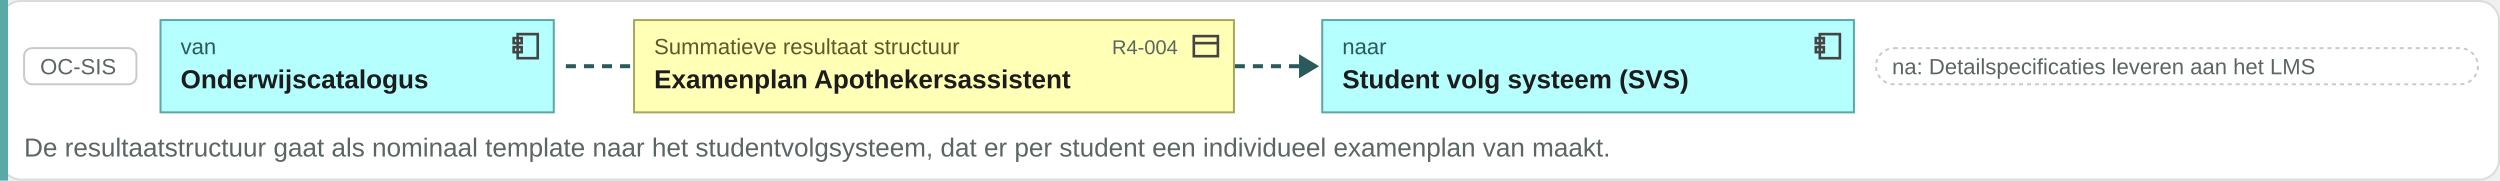
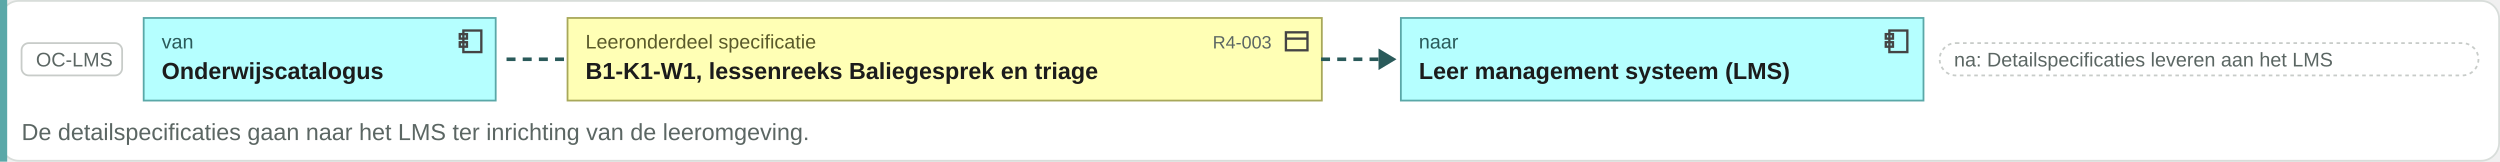
- <svg xmlns="http://www.w3.org/2000/svg" viewBox="0 0 1246 90" width="1246" height="90">
-   <rect x="0.5" y="0.5" width="1245" height="89" rx="10" fill="#ffffff" stroke="#d8ddda" />
+ <svg xmlns="http://www.w3.org/2000/svg" viewBox="0 0 1392 90" width="1392" height="90">
+   <rect x="0.5" y="0.5" width="1391" height="89" rx="10" fill="#ffffff" stroke="#d8ddda" />
  <rect x="0" y="0" width="4" height="90" fill="#5aa8a8" />
  <rect x="12" y="24" width="56" height="18" rx="4" fill="#ffffff" stroke="#c8ccc9" />
-   <text x="20" y="37" font-family="Arial, Helvetica, sans-serif" font-size="11" fill="#5b6663" text-anchor="start">OC-SIS</text>
+   <text x="20" y="37" font-family="Arial, Helvetica, sans-serif" font-size="11" fill="#5b6663" text-anchor="start">OC-LMS</text>
  <rect x="80" y="10" width="196" height="46" rx="0" fill="#b5ffff" stroke="#5aa8a8" />
  <g transform="translate(254,15)" fill="none" stroke="#444" stroke-width="1.3">
    <rect x="4" y="2" width="10" height="12" />
    <rect x="2" y="4" width="4" height="2.5" />
    <rect x="2" y="8.5" width="4" height="2.5" />
  </g>
  <text x="90" y="27" font-family="Arial, Helvetica, sans-serif" font-size="11" fill="#2a5a5a" text-anchor="start">van</text>
  <text x="90" y="44" font-family="Arial, Helvetica, sans-serif" font-size="13" font-weight="bold" fill="#1c1c1c" text-anchor="start">Onderwijscatalogus</text>
  <path d="M282.04 33h34" stroke="#2a5a5a" stroke-width="2" stroke-dasharray="5 4" />
-   <rect x="316" y="10" width="299" height="46" rx="0" fill="#ffffb5" stroke="#a8a85a" />
-   <g transform="translate(593,15)" fill="none" stroke="#444" stroke-width="1.3">
+   <rect x="316" y="10" width="420" height="46" rx="0" fill="#ffffb5" stroke="#a8a85a" />
+   <g transform="translate(714,15)" fill="none" stroke="#444" stroke-width="1.3">
    <rect x="2" y="3" width="12" height="10" />
    <path d="M2 6.5h12" />
  </g>
-   <text x="326" y="27" font-family="Arial, Helvetica, sans-serif" font-size="11" fill="#5a5a2a" text-anchor="start">Summatieve resultaat structuur</text>
-   <text x="587" y="27" font-family="Arial, Helvetica, sans-serif" font-size="10" fill="#5b6663" text-anchor="end">R4-004</text>
-   <text x="326" y="44" font-family="Arial, Helvetica, sans-serif" font-size="13" font-weight="bold" fill="#1c1c1c" text-anchor="start">Examenplan Apothekersassistent</text>
-   <path d="M615.44 33h34" stroke="#2a5a5a" stroke-width="2" stroke-dasharray="5 4" />
-   <path d="M647.44 27l10 6-10 6z" fill="#2a5a5a" />
-   <rect x="659" y="10" width="265" height="46" rx="0" fill="#b5ffff" stroke="#5aa8a8" />
-   <g transform="translate(903,15)" fill="none" stroke="#444" stroke-width="1.3">
+   <text x="326" y="27" font-family="Arial, Helvetica, sans-serif" font-size="11" fill="#5a5a2a" text-anchor="start">Leeronderdeel specificatie</text>
+   <text x="708" y="27" font-family="Arial, Helvetica, sans-serif" font-size="10" fill="#5b6663" text-anchor="end">R4-003</text>
+   <text x="326" y="44" font-family="Arial, Helvetica, sans-serif" font-size="13" font-weight="bold" fill="#1c1c1c" text-anchor="start">B1-K1-W1, lessenreeks Baliegesprek en triage</text>
+   <path d="M735.56 33h34" stroke="#2a5a5a" stroke-width="2" stroke-dasharray="5 4" />
+   <path d="M767.56 27l10 6-10 6z" fill="#2a5a5a" />
+   <rect x="780" y="10" width="291" height="46" rx="0" fill="#b5ffff" stroke="#5aa8a8" />
+   <g transform="translate(1048,15)" fill="none" stroke="#444" stroke-width="1.3">
    <rect x="4" y="2" width="10" height="12" />
    <rect x="2" y="4" width="4" height="2.5" />
    <rect x="2" y="8.5" width="4" height="2.5" />
  </g>
-   <text x="669" y="27" font-family="Arial, Helvetica, sans-serif" font-size="11" fill="#2a5a5a" text-anchor="start">naar</text>
-   <text x="669" y="44" font-family="Arial, Helvetica, sans-serif" font-size="13" font-weight="bold" fill="#1c1c1c" text-anchor="start">Student volg systeem (SVS)</text>
-   <rect x="935" y="24" width="300" height="18" rx="9" fill="#ffffff" stroke="#c8ccc9" stroke-dasharray="2 2" />
-   <text x="943" y="37" font-family="Arial, Helvetica, sans-serif" font-size="11" fill="#5b6663" text-anchor="start">na: Detailspecificaties leveren aan het LMS</text>
-   <text x="12" y="78" font-family="Arial, Helvetica, sans-serif" font-size="13" fill="#5b6663" text-anchor="start">De resultaatstructuur gaat als nominaal template naar het studentvolgsysteem, dat er per student een individueel examenplan van maakt.</text>
+   <text x="790" y="27" font-family="Arial, Helvetica, sans-serif" font-size="11" fill="#2a5a5a" text-anchor="start">naar</text>
+   <text x="790" y="44" font-family="Arial, Helvetica, sans-serif" font-size="13" font-weight="bold" fill="#1c1c1c" text-anchor="start">Leer management systeem (LMS)</text>
+   <rect x="1080" y="24" width="300" height="18" rx="9" fill="#ffffff" stroke="#c8ccc9" stroke-dasharray="2 2" />
+   <text x="1088" y="37" font-family="Arial, Helvetica, sans-serif" font-size="11" fill="#5b6663" text-anchor="start">na: Detailspecificaties leveren aan het LMS</text>
+   <text x="12" y="78" font-family="Arial, Helvetica, sans-serif" font-size="13" fill="#5b6663" text-anchor="start">De detailspecificaties gaan naar het LMS ter inrichting van de leeromgeving.</text>
</svg>
